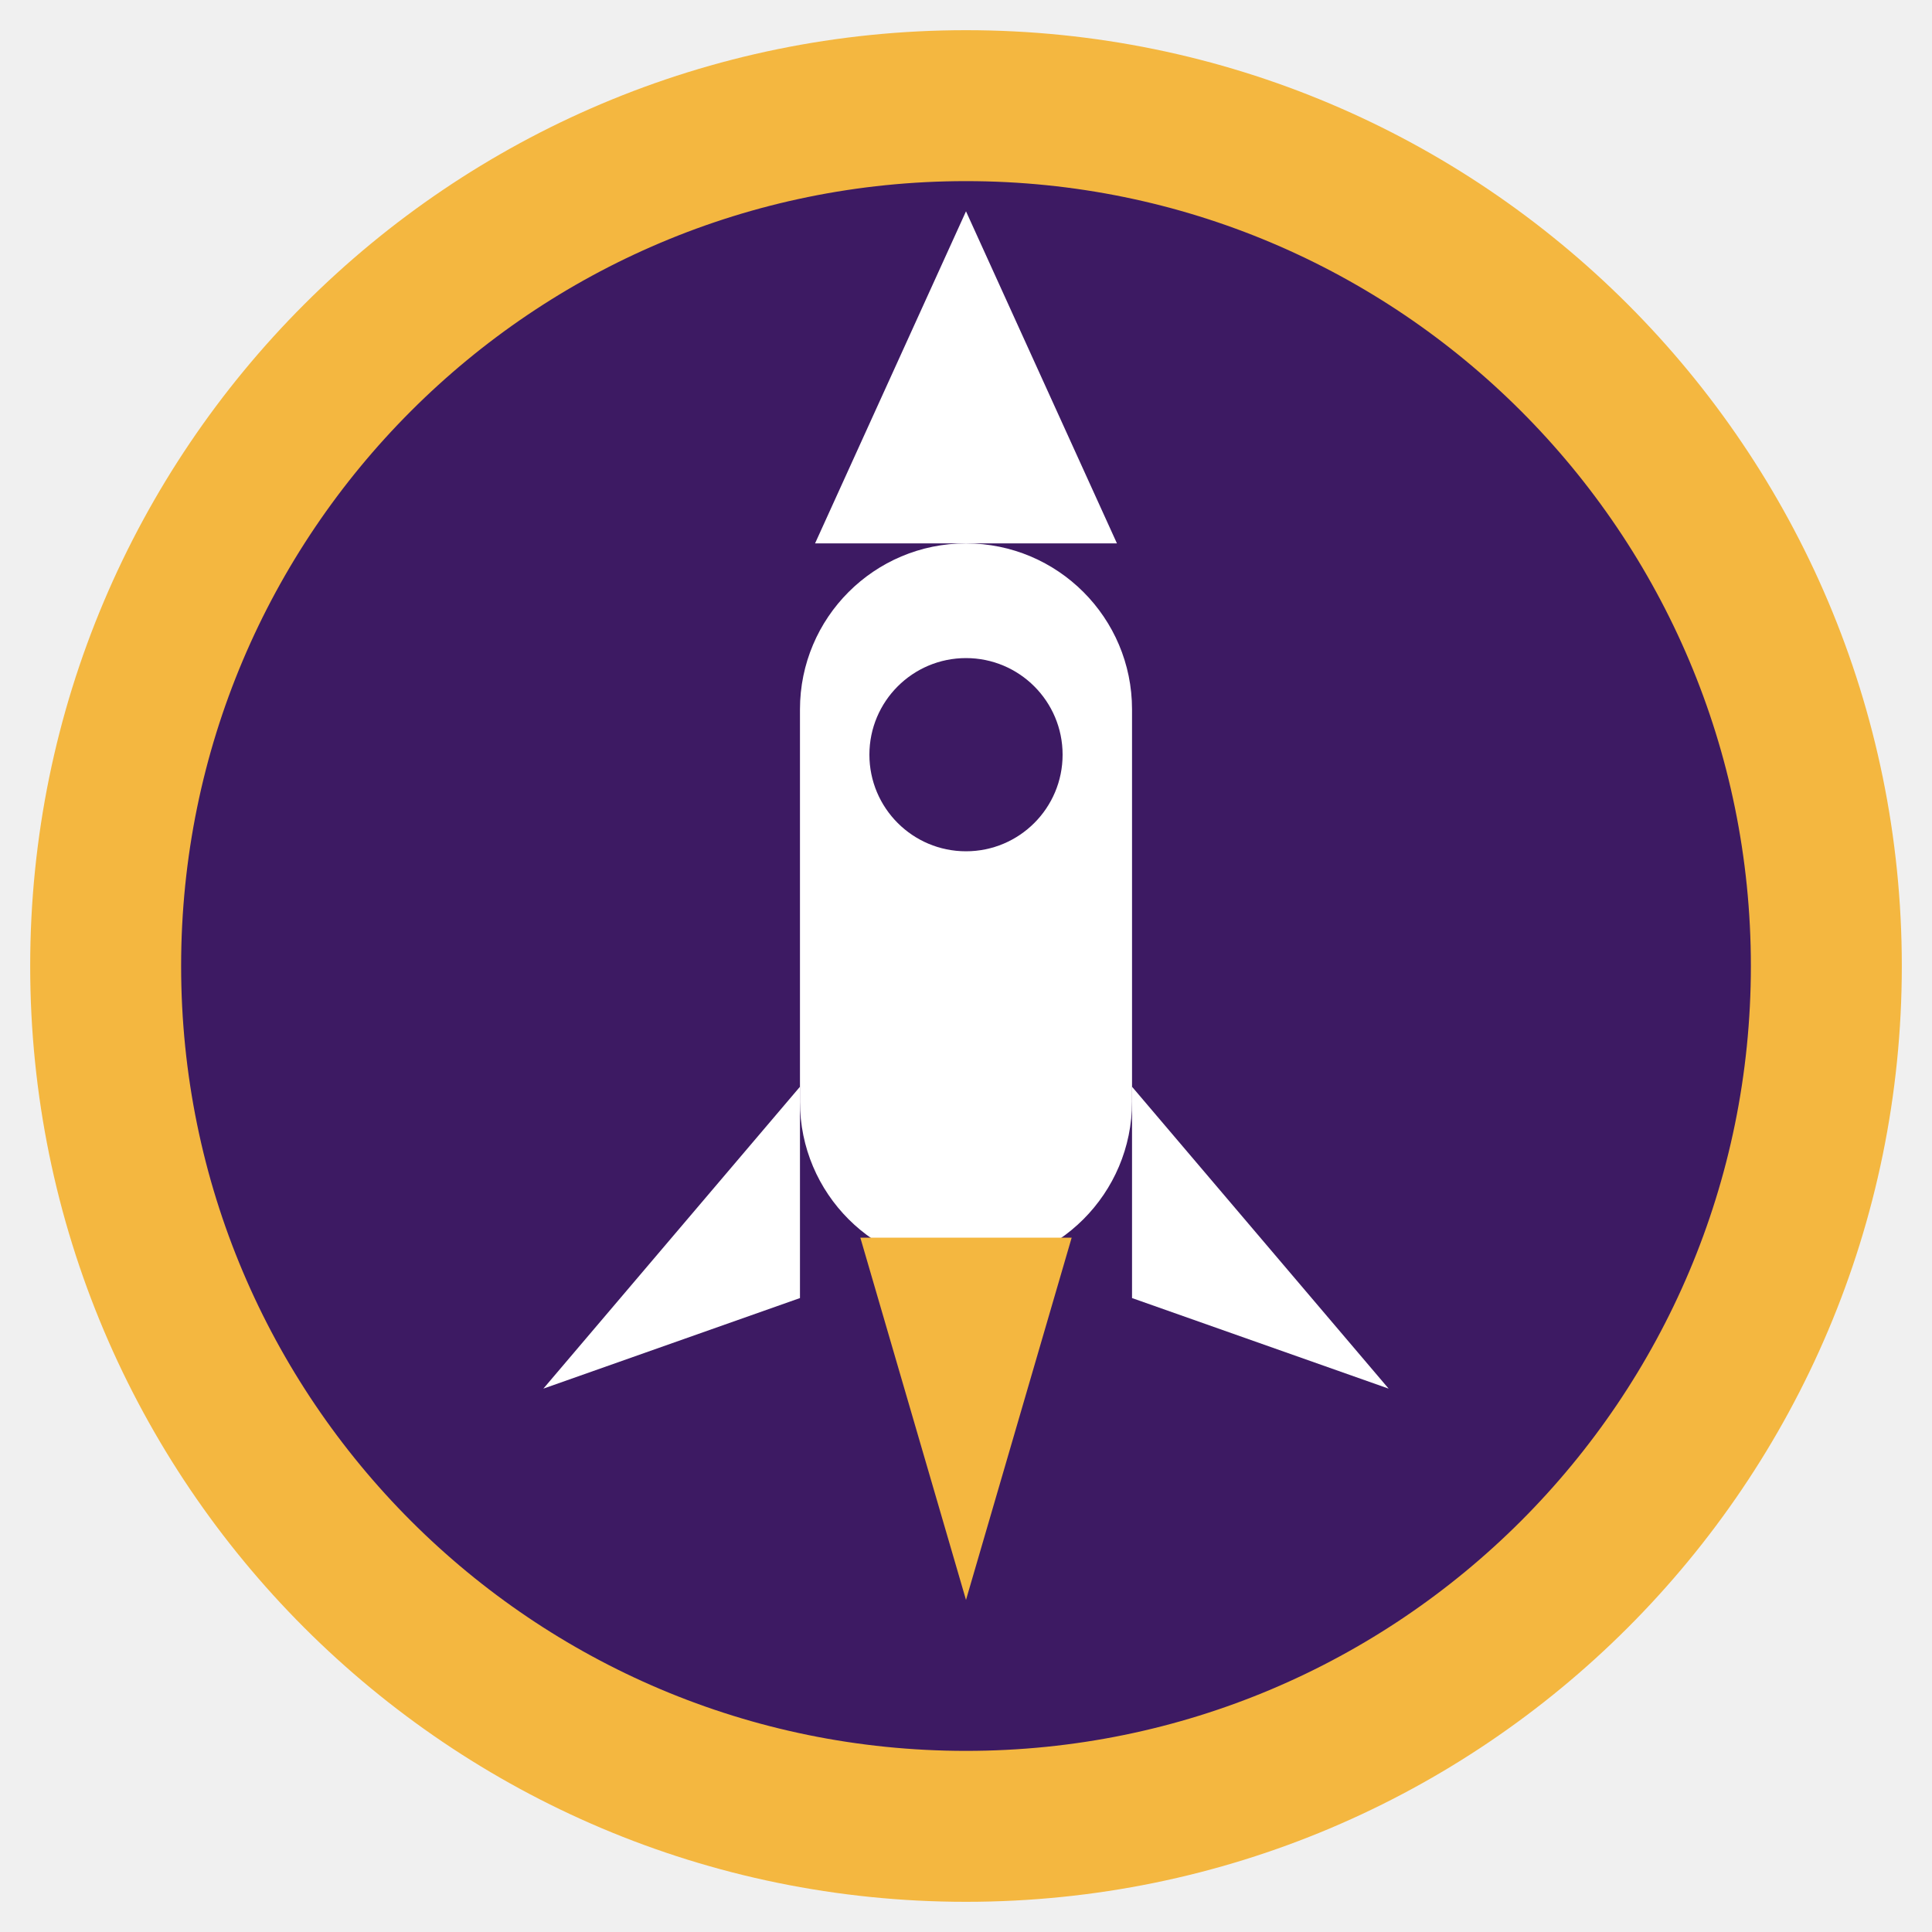
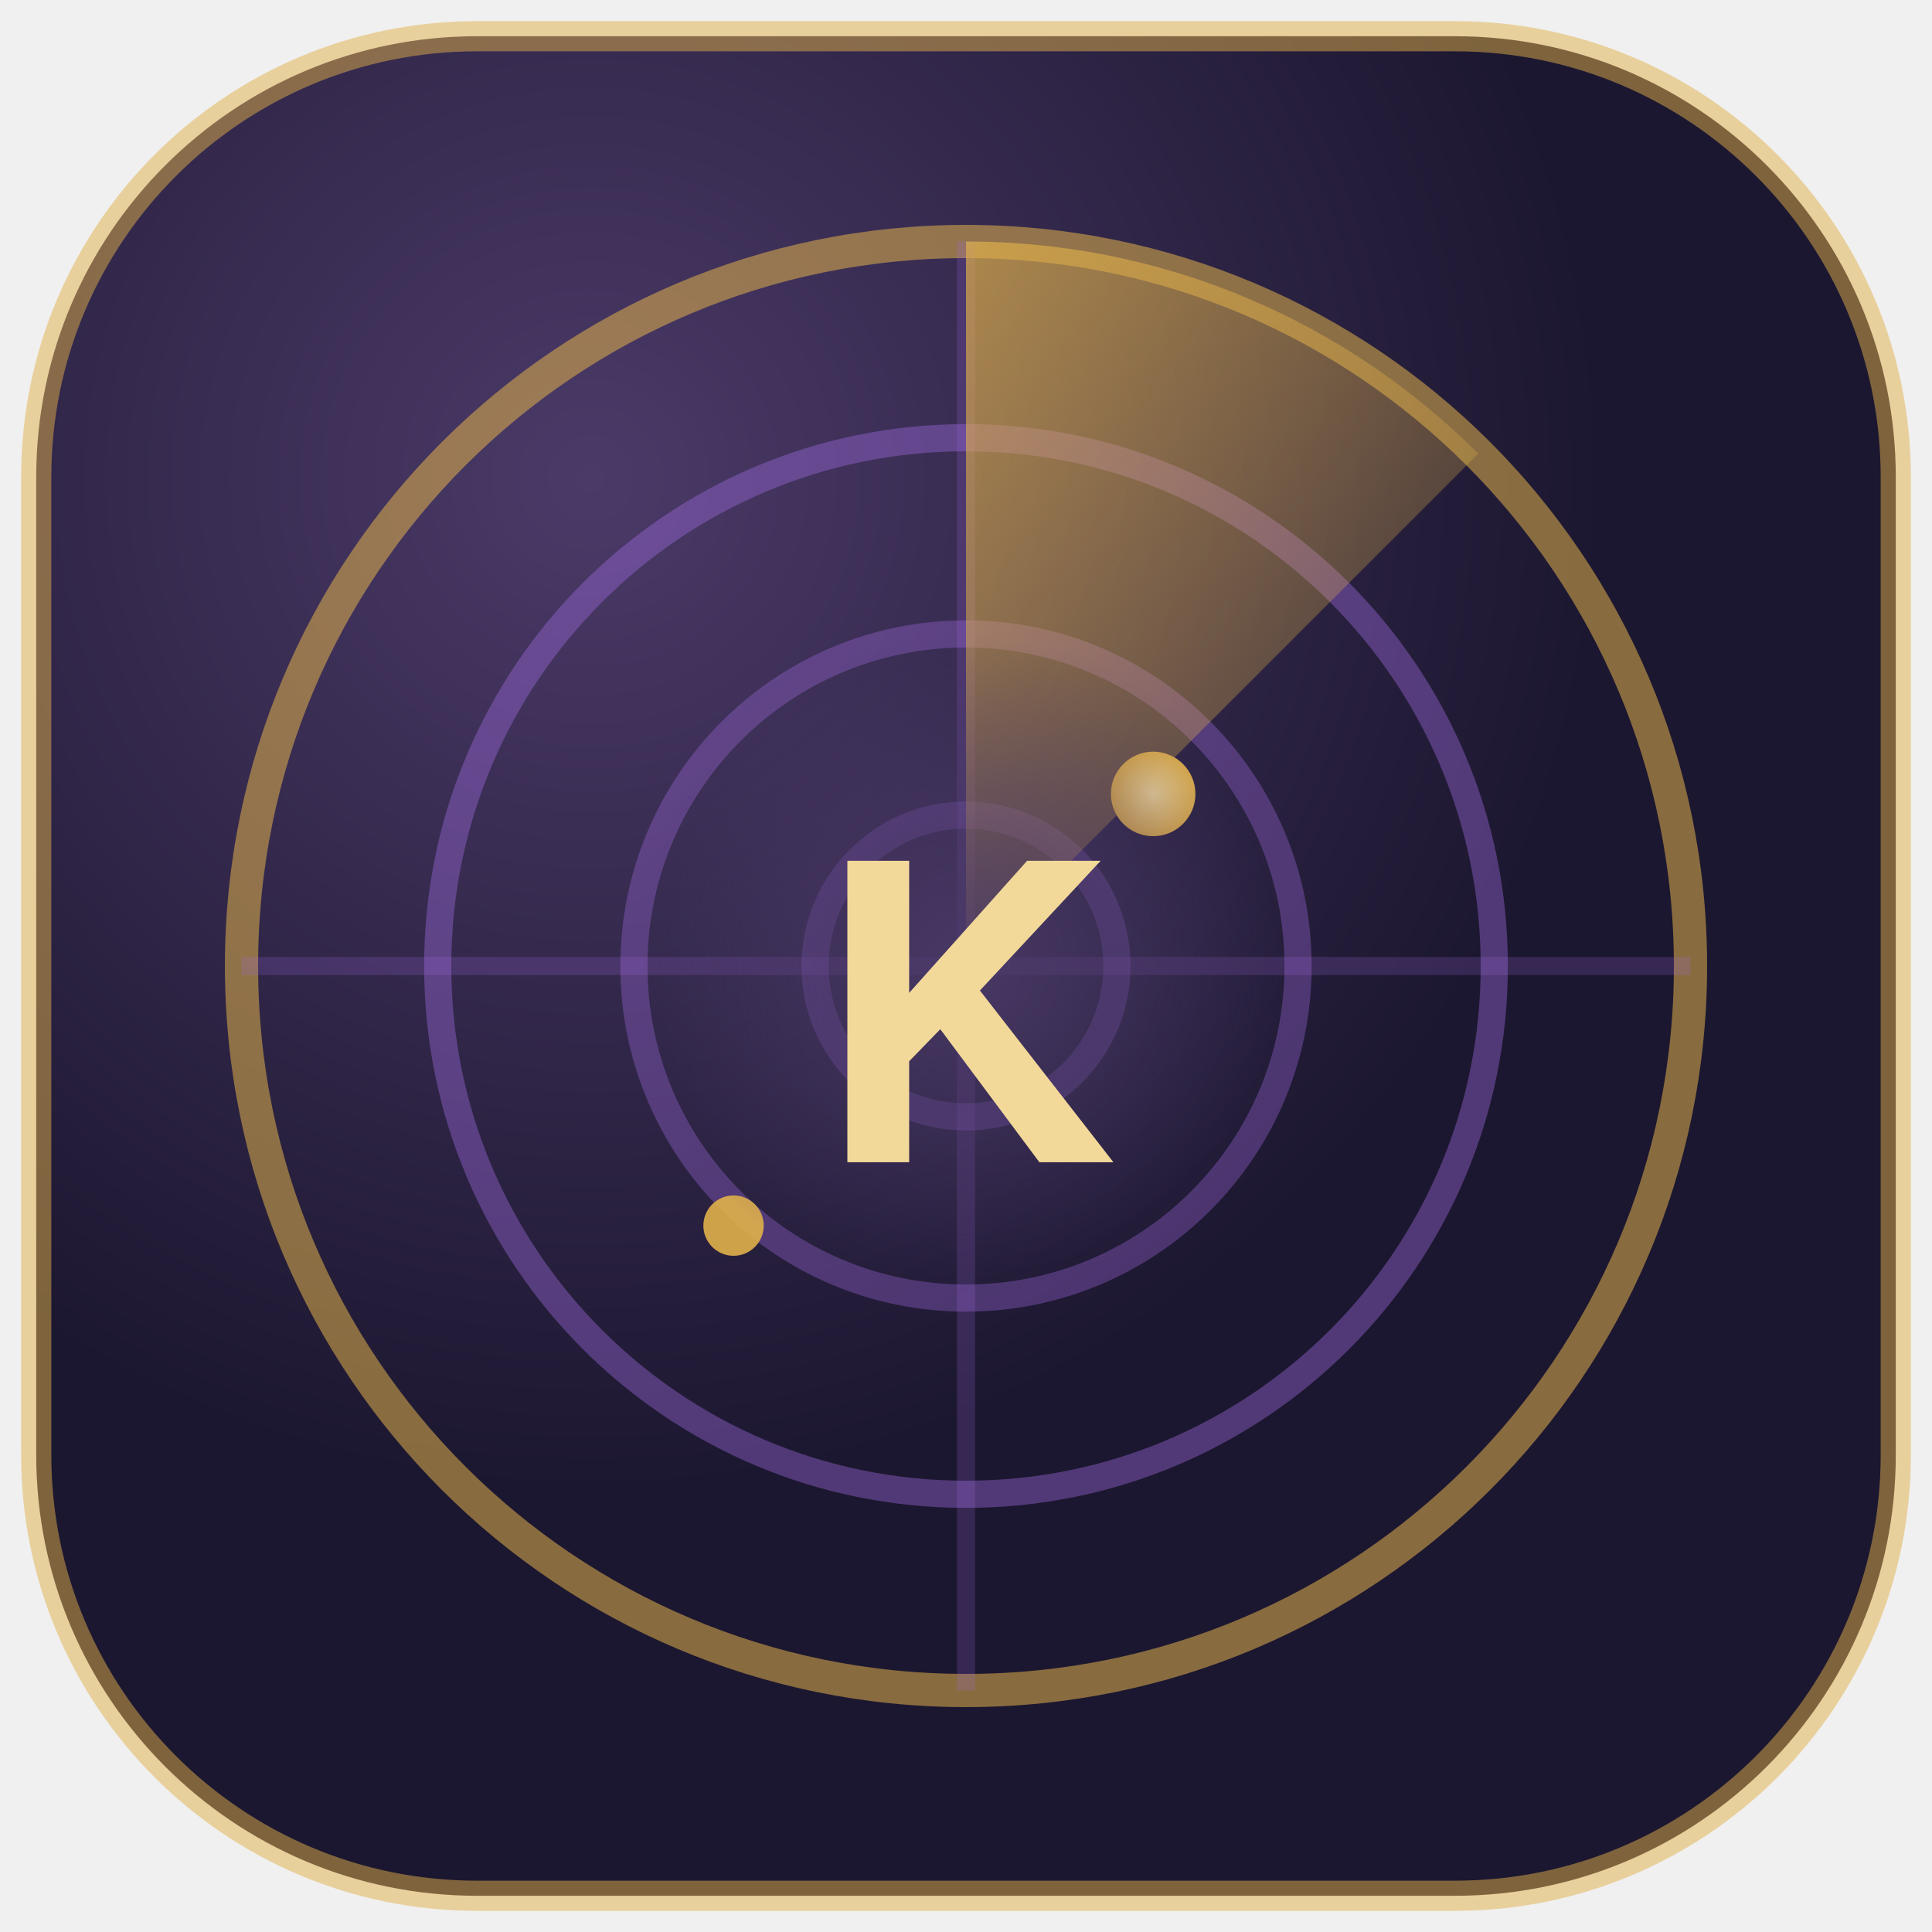
<svg xmlns="http://www.w3.org/2000/svg" viewBox="0 0 64 64">
-   <circle cx="32" cy="32" r="28.5" fill="#3D1A63" stroke="#F4B740" stroke-width="5" />
-   <path d="M27 18 L32 7 L37 18 Z" fill="#FFFFFF" />
-   <rect x="26.5" y="18" width="11" height="24" rx="5.5" fill="#FFFFFF" />
-   <path d="M26.5 36 L18 46 L26.5 43 Z" fill="#FFFFFF" />
-   <path d="M37.5 36 L46 46 L37.5 43 Z" fill="#FFFFFF" />
-   <circle cx="32" cy="25" r="3.2" fill="#3D1A63" />
-   <path d="M28.5 41 L32 53 L35.5 41 Z" fill="#F4B740" />
+   <defs>
+     <radialGradient id="bgGrad" cx="30%" cy="24%" r="75%">
+       <stop offset="0%" stop-color="#4b3a68" />
+       <stop offset="72%" stop-color="#1c1730" />
+     </radialGradient>
+     <radialGradient id="backdropGrad" cx="50%" cy="50%" r="50%">
+       <stop offset="0%" stop-color="#4b3a68" stop-opacity="0.9" />
+       <stop offset="100%" stop-color="#4b3a68" stop-opacity="0" />
+     </radialGradient>
+     <linearGradient id="sweepGrad" x1="0%" y1="0%" x2="100%" y2="100%">
+       <stop offset="0%" stop-color="#e0b04a" stop-opacity="0.75" />
+       <stop offset="100%" stop-color="#e0b04a" stop-opacity="0" />
+     </linearGradient>
+     <radialGradient id="blipGlow" cx="50%" cy="50%" r="50%">
+       <stop offset="0%" stop-color="#f2d99a" />
+       <stop offset="100%" stop-color="#e0b04a" />
+     </radialGradient>
+     <clipPath id="circleClip">
+       <circle cx="32" cy="32" r="24" />
+     </clipPath>
+   </defs>
+   <rect x="1.2" y="1.2" width="61.6" height="61.6" rx="14.6" fill="url(#bgGrad)" />
+   <rect x="1.2" y="1.2" width="61.6" height="61.6" rx="14.6" fill="none" stroke="#e0b04a" stroke-width="1" opacity="0.5" />
+   <circle cx="32" cy="32" r="24" fill="none" stroke="#e0b04a" stroke-width="1.1" opacity="0.55" />
+   <circle cx="32" cy="32" r="17.5" fill="none" stroke="#a06be0" stroke-width="0.9" opacity="0.4" />
+   <circle cx="32" cy="32" r="11" fill="none" stroke="#a06be0" stroke-width="0.9" opacity="0.35" />
+   <circle cx="32" cy="32" r="5" fill="none" stroke="#a06be0" stroke-width="0.9" opacity="0.3" />
+   <line x1="32" y1="8" x2="32" y2="56" stroke="#a06be0" stroke-width="0.6" opacity="0.2" />
+   <line x1="8" y1="32" x2="56" y2="32" stroke="#a06be0" stroke-width="0.6" opacity="0.2" />
+   <g clip-path="url(#circleClip)">
+     <path d="M32 32 L32 4 A28 28 0 0 1 51.8 12.2 Z" fill="url(#sweepGrad)" />
+   </g>
+   <circle cx="38.2" cy="26.3" r="1.4" fill="url(#blipGlow)" />
+   <circle cx="24.3" cy="40.6" r="1" fill="#e0b04a" opacity="0.9" />
+   <circle cx="32" cy="32" r="11" fill="url(#backdropGrad)" />
+   <text x="32" y="38.5" text-anchor="middle" font-family="'Helvetica Neue', Helvetica, Arial, sans-serif" font-weight="800" font-size="13.7" fill="#f2d99a" letter-spacing="-0.3">K</text>
</svg>
